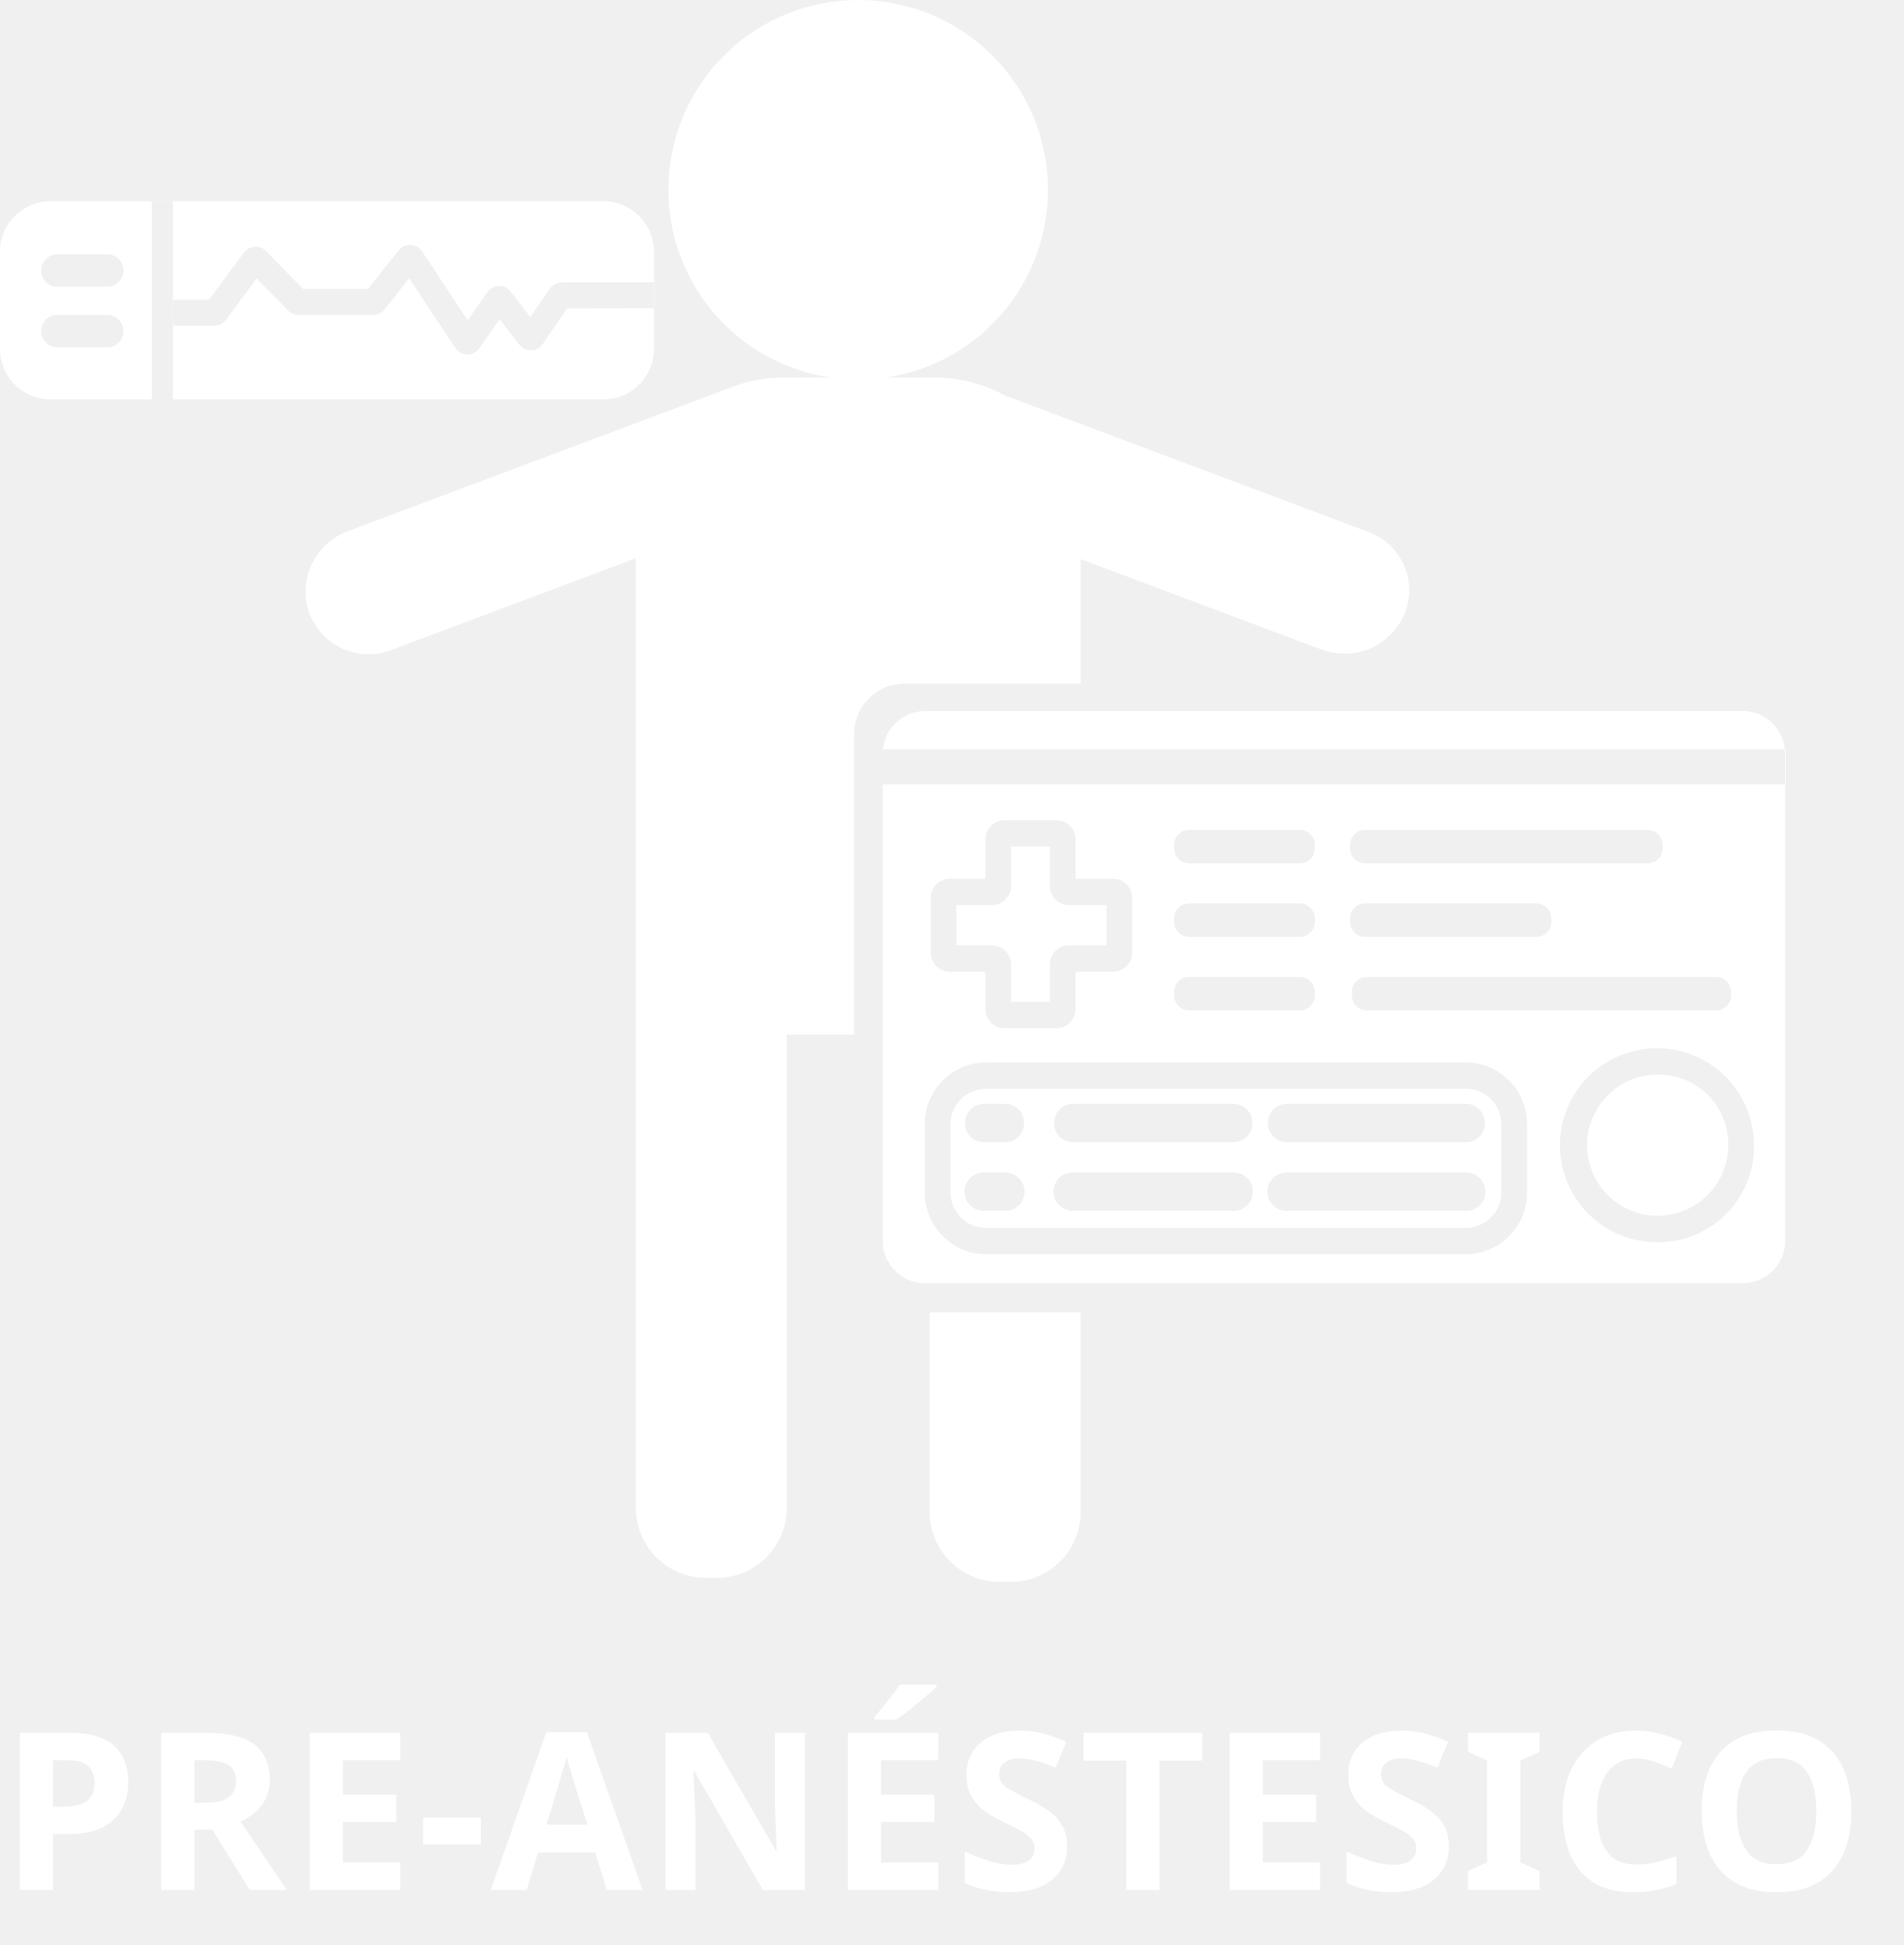
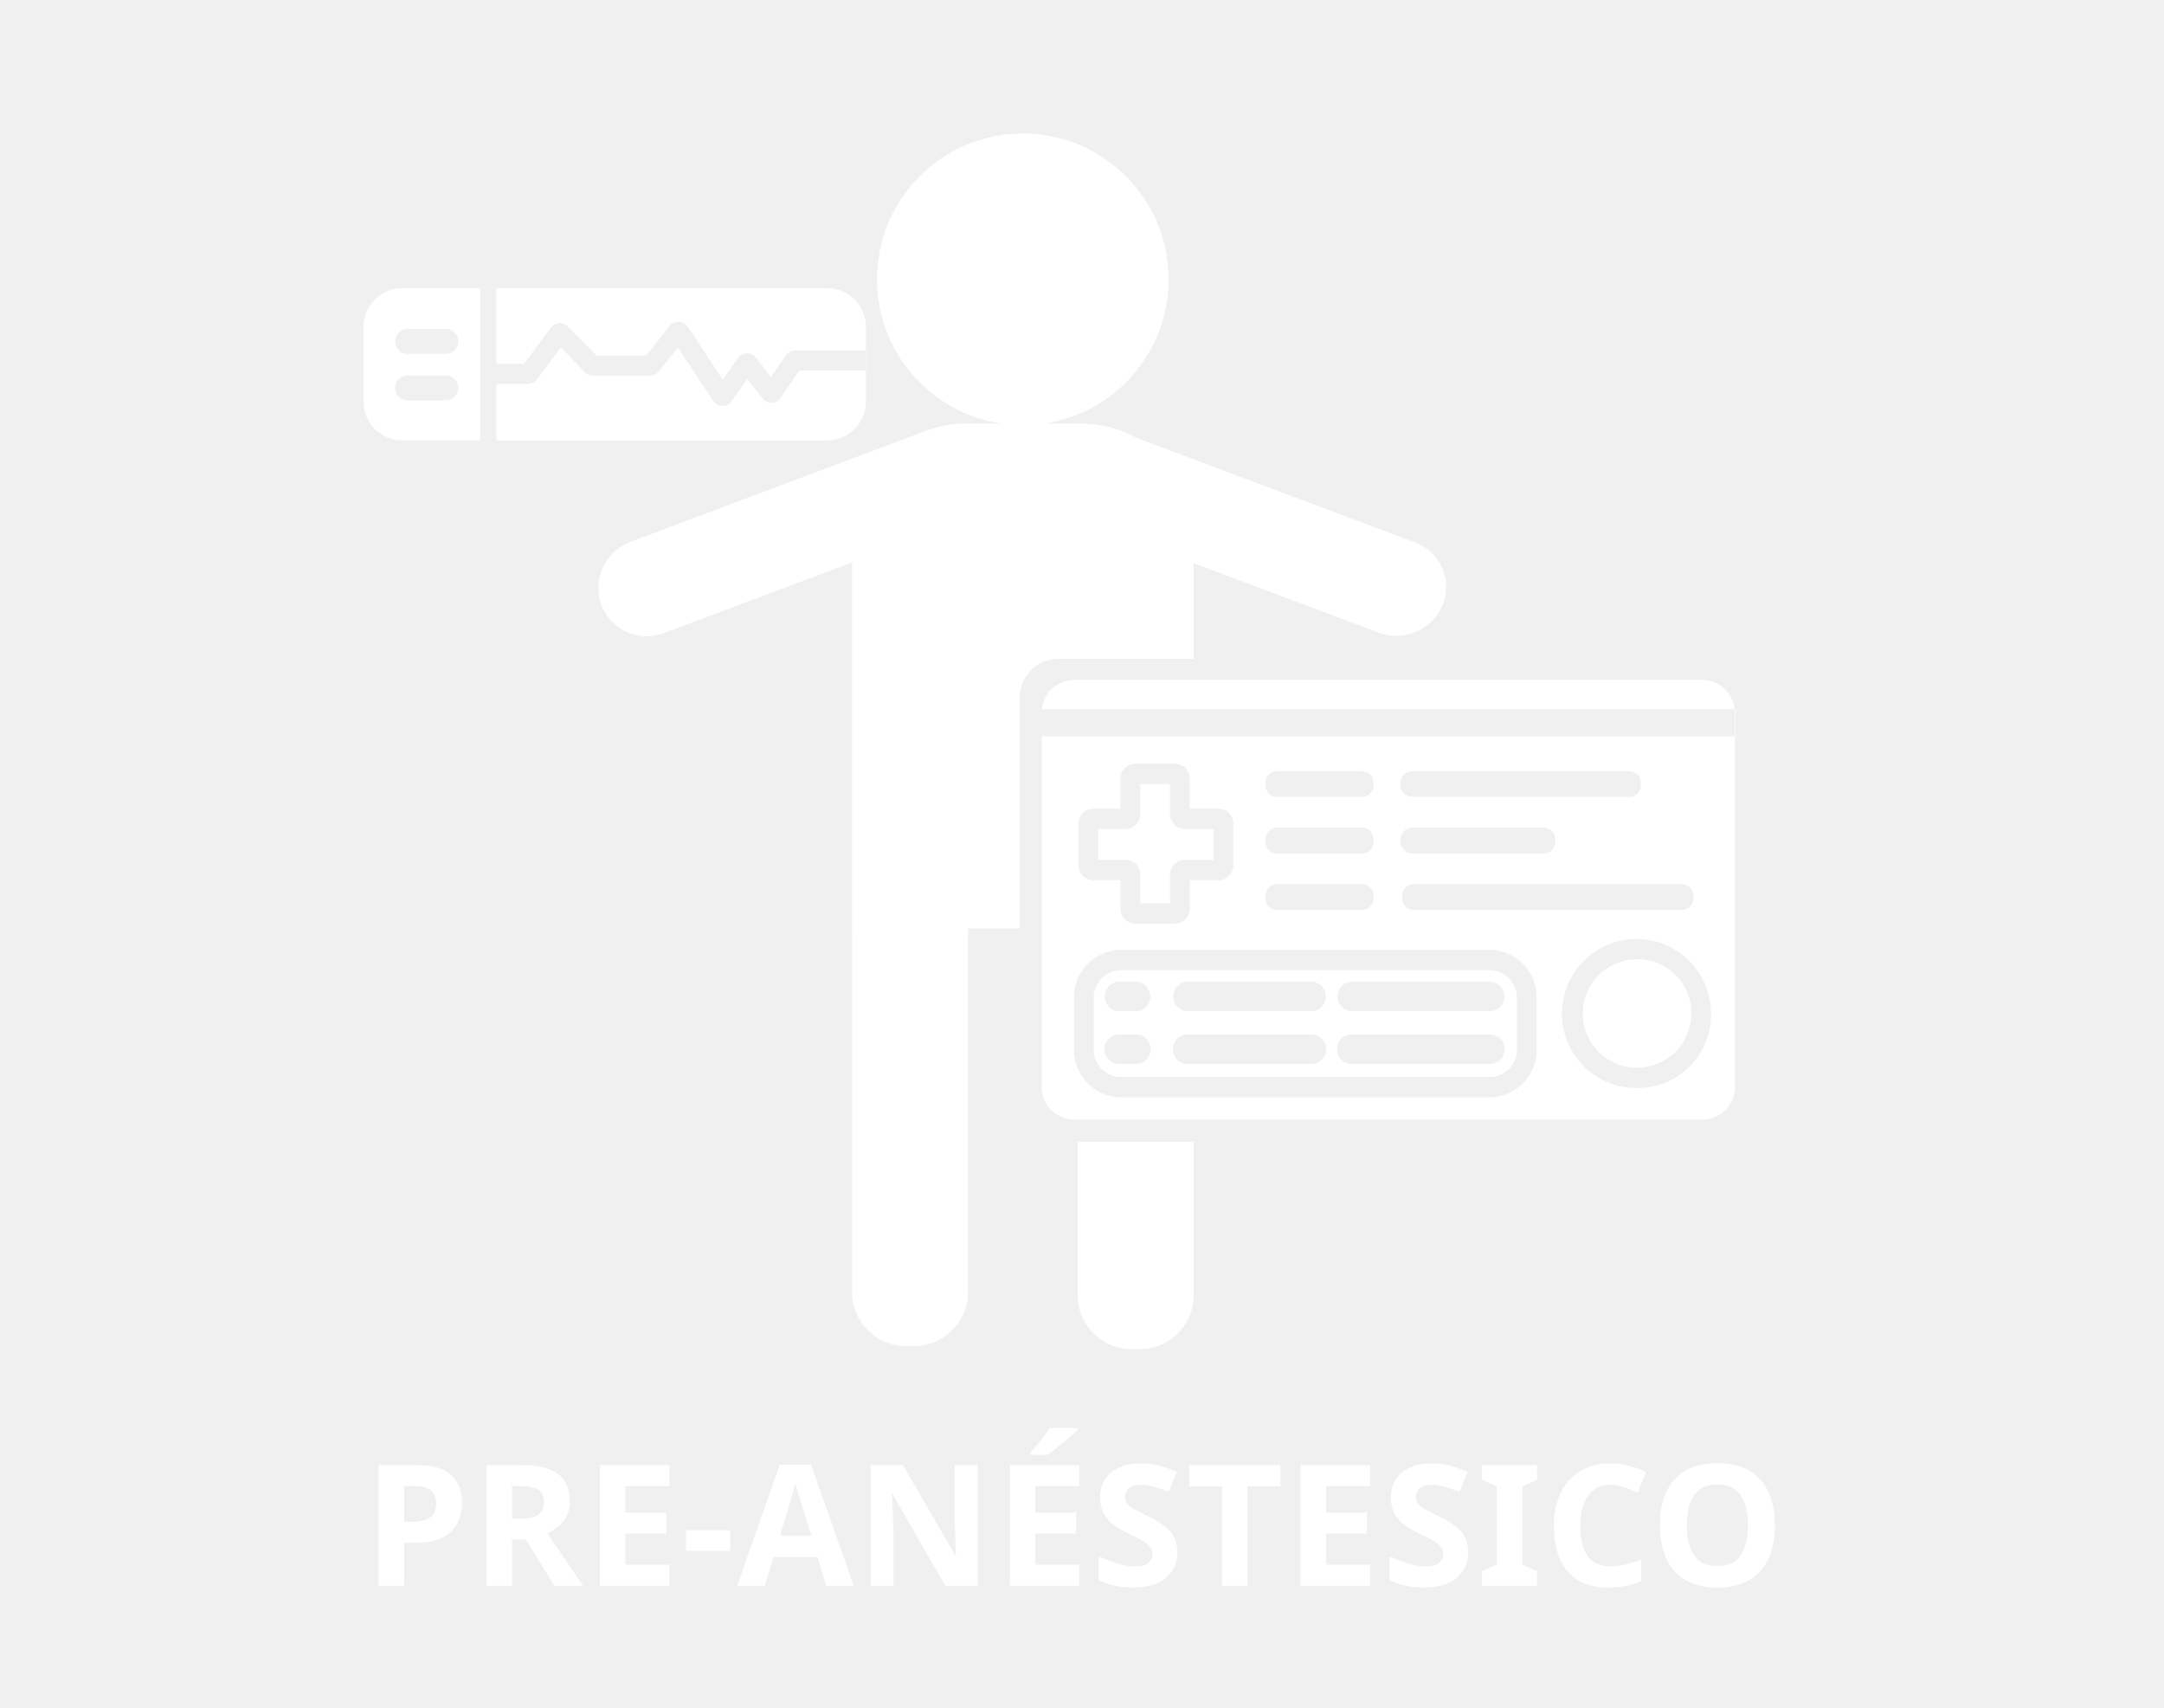
- <svg xmlns="http://www.w3.org/2000/svg" width="173.001" height="176.792" viewBox="0 0 173.001 176.792">
-   <g id="Pre_anéstesico" data-name="Pre anéstesico" transform="translate(-1445.999 -379.208)">
-     <text id="PRE-ANÉSTESICO" transform="translate(1446 551)" fill="#fff" font-size="20" font-family="SFUIDisplay-Bold, SF UI Display" font-weight="700" letter-spacing="0.015em">
-       <tspan x="0" y="0">PRE-ANÉSTESICO</tspan>
-     </text>
-     <g id="Grupo_174" data-name="Grupo 174" transform="translate(877.248 296.969)">
-       <path id="Trazado_165" data-name="Trazado 165" d="M802.175,103.293h.957" transform="translate(-143.493 -12.942)" fill="none" stroke="red" stroke-miterlimit="10" stroke-width="1" />
-       <g id="Grupo_171" data-name="Grupo 171" transform="translate(568.751 100.51)">
-         <path id="Trazado_166" data-name="Trazado 166" d="M568.751,134.31v8.825a4.592,4.592,0,0,0,4.592,4.592h9.206V129.718h-9.206A4.592,4.592,0,0,0,568.751,134.31ZM578.494,143h-4.527a1.476,1.476,0,1,1,0-2.952h4.527a1.476,1.476,0,0,1,0,2.952Zm0-8.463a1.476,1.476,0,0,1,0,2.952h-4.527a1.476,1.476,0,1,1,0-2.952Z" transform="translate(-568.751 -129.697)" fill="#fff" />
-         <path id="Trazado_167" data-name="Trazado 167" d="M648.689,129.718H609.566v8.955h3.261l3.187-4.285a1.318,1.318,0,0,1,2.008-.14l3.367,3.441h5.9l2.773-3.5a1.32,1.32,0,0,1,1.1-.505,1.336,1.336,0,0,1,1.05.6l4.132,6.257,1.781-2.549a1.319,1.319,0,0,1,2.137-.052l1.777,2.3,1.751-2.557a1.328,1.328,0,0,1,1.091-.583l8.382-.016,0,2.362-7.874.015-2.213,3.23a1.335,1.335,0,0,1-1.057.582,1.321,1.321,0,0,1-1.087-.519l-1.785-2.31-1.843,2.637a1.329,1.329,0,0,1-1.088.572H636.3a1.329,1.329,0,0,1-1.09-.6l-4.18-6.329-2.238,2.824a1.321,1.321,0,0,1-1.039.506h-6.772a1.314,1.314,0,0,1-.947-.4l-2.861-2.925-2.8,3.771a1.335,1.335,0,0,1-1.064.539h-3.744v6.692h39.123a4.592,4.592,0,0,0,4.592-4.592V134.31A4.592,4.592,0,0,0,648.689,129.718Z" transform="translate(-593.841 -129.697)" fill="#fff" />
-         <rect id="Rectángulo_383" data-name="Rectángulo 383" width="1.926" height="0.021" transform="translate(13.798)" fill="#fff" />
-         <rect id="Rectángulo_384" data-name="Rectángulo 384" width="0.018" height="2.362" transform="translate(15.707 8.977)" fill="#fff" />
-       </g>
-       <g id="Grupo_172" data-name="Grupo 172" transform="translate(596.509 82.24)">
-         <path id="Trazado_168" data-name="Trazado 168" d="M690.666,148.964a4.592,4.592,0,0,1,4.592-4.592h15.995V133.059l22.012,8.264a5.929,5.929,0,0,0,7.207-2.829,5.614,5.614,0,0,0-3.106-7.915l-33.013-12.394a13.228,13.228,0,0,0-6.387-1.634h-4.406a17.249,17.249,0,1,0-5.045,0h-4.208a13.441,13.441,0,0,0-5.166,1.027h0l-34.466,12.94a5.856,5.856,0,0,0-3.605,7.2,5.749,5.749,0,0,0,7.495,3.624l22.258-8.356v43.289h.007V219.3a6.355,6.355,0,0,0,6.355,6.355h1.007a6.355,6.355,0,0,0,6.355-6.355V176.272h6.12Z" transform="translate(-640.799 -82.24)" fill="#fff" />
-         <path id="Trazado_169" data-name="Trazado 169" d="M788.063,391.853V410a6.355,6.355,0,0,0,6.355,6.355h1.007A6.355,6.355,0,0,0,801.78,410V391.853Z" transform="translate(-731.327 -272.569)" fill="#fff" />
-       </g>
-       <g id="Grupo_173" data-name="Grupo 173" transform="translate(648.983 146.872)">
-         <path id="Trazado_170" data-name="Trazado 170" d="M796.149,351.757h43.7a3.234,3.234,0,0,0,3.183-3.275v-6.093a3.234,3.234,0,0,0-3.183-3.275h-43.7a3.234,3.234,0,0,0-3.183,3.275v6.093A3.234,3.234,0,0,0,796.149,351.757Zm25.667-9.531a1.719,1.719,0,0,1,1.695-1.743h16.327a1.719,1.719,0,0,1,1.694,1.743h0a1.719,1.719,0,0,1-1.694,1.743H823.51a1.719,1.719,0,0,1-1.695-1.743Zm1.695,4.495h16.327a1.743,1.743,0,0,1,0,3.486H823.51a1.743,1.743,0,0,1,0-3.486Zm-21.131-4.495a1.719,1.719,0,0,1,1.694-1.743h14.64a1.719,1.719,0,0,1,1.694,1.743h0a1.719,1.719,0,0,1-1.694,1.743h-14.64a1.719,1.719,0,0,1-1.694-1.743Zm1.694,4.495h14.64a1.743,1.743,0,0,1,0,3.486h-14.64a1.743,1.743,0,0,1,0-3.486Zm-9.788-4.495a1.719,1.719,0,0,1,1.694-1.743h1.975a1.719,1.719,0,0,1,1.694,1.743h0a1.719,1.719,0,0,1-1.694,1.743H795.98a1.719,1.719,0,0,1-1.694-1.743Zm1.694,4.495h1.975a1.743,1.743,0,0,1,0,3.486H795.98a1.743,1.743,0,0,1,0-3.486Z" transform="translate(-786.814 -304.781)" fill="#fff" />
-         <path id="Trazado_171" data-name="Trazado 171" d="M799.322,292.717v3.366h3.528v-3.366a1.747,1.747,0,0,1,1.719-1.771H808v-3.653h-3.432a1.747,1.747,0,0,1-1.719-1.771v-3.55h-3.528v3.55a1.747,1.747,0,0,1-1.719,1.771h-3.255v3.653H797.6A1.747,1.747,0,0,1,799.322,292.717Z" transform="translate(-787.665 -269.655)" fill="#fff" />
-         <path id="Trazado_172" data-name="Trazado 172" d="M777,308.741a3.851,3.851,0,0,0,3.8,3.9h74.413a3.851,3.851,0,0,0,3.8-3.9V267.3H777Zm70.639.168a8.818,8.818,0,1,1,8.538-8.814A8.689,8.689,0,0,1,847.639,308.909Zm6.459-22.731v.286a1.357,1.357,0,0,1-1.338,1.376H820.977a1.357,1.357,0,0,1-1.338-1.376v-.286a1.357,1.357,0,0,1,1.338-1.376H852.76A1.357,1.357,0,0,1,854.1,286.178Zm-34.636-13.366a1.357,1.357,0,0,1,1.337-1.376h25.744a1.357,1.357,0,0,1,1.337,1.376v.286a1.357,1.357,0,0,1-1.337,1.376H820.8a1.357,1.357,0,0,1-1.337-1.376Zm0,6.683a1.357,1.357,0,0,1,1.337-1.376h15.62a1.357,1.357,0,0,1,1.338,1.376v.286a1.357,1.357,0,0,1-1.338,1.376H820.8a1.357,1.357,0,0,1-1.337-1.376Zm-15.986-6.683a1.357,1.357,0,0,1,1.338-1.376h10.113a1.357,1.357,0,0,1,1.338,1.376v.286a1.357,1.357,0,0,1-1.338,1.376H804.814a1.357,1.357,0,0,1-1.338-1.376Zm0,6.683a1.357,1.357,0,0,1,1.338-1.376h10.113a1.357,1.357,0,0,1,1.338,1.376v.286a1.357,1.357,0,0,1-1.338,1.376H804.814a1.357,1.357,0,0,1-1.338-1.376Zm0,6.683a1.357,1.357,0,0,1,1.338-1.376h10.113a1.357,1.357,0,0,1,1.338,1.376v.286a1.357,1.357,0,0,1-1.338,1.376H804.814a1.357,1.357,0,0,1-1.338-1.376Zm-22.126-8.536a1.747,1.747,0,0,1,1.719-1.77h3.254v-3.55a1.747,1.747,0,0,1,1.719-1.771H792.8a1.747,1.747,0,0,1,1.719,1.771v3.55h3.432a1.747,1.747,0,0,1,1.719,1.77v4.913a1.748,1.748,0,0,1-1.719,1.771h-3.432v3.366a1.747,1.747,0,0,1-1.719,1.77h-4.757a1.747,1.747,0,0,1-1.719-1.77v-3.366h-3.254a1.747,1.747,0,0,1-1.719-1.771Zm-.533,20.6a5.6,5.6,0,0,1,5.517-5.675h43.7a5.6,5.6,0,0,1,5.517,5.675v6.093a5.6,5.6,0,0,1-5.517,5.675h-43.7a5.6,5.6,0,0,1-5.517-5.675Z" transform="translate(-777 -260.634)" fill="#fff" />
-         <path id="Trazado_173" data-name="Trazado 173" d="M950.45,335.781a6.416,6.416,0,1,0,6.2,6.413A6.318,6.318,0,0,0,950.45,335.781Z" transform="translate(-879.811 -302.732)" fill="#fff" />
-         <path id="Trazado_174" data-name="Trazado 174" d="M855.249,250H780.836a3.835,3.835,0,0,0-3.769,3.464h81.952A3.836,3.836,0,0,0,855.249,250Z" transform="translate(-777.041 -250)" fill="#fff" />
-         <path id="Trazado_175" data-name="Trazado 175" d="M989.866,258.99h-.084a4.027,4.027,0,0,1,.025.441v2.76h.059Z" transform="translate(-907.803 -255.526)" fill="#fff" />
-         <path id="Trazado_176" data-name="Trazado 176" d="M777,259.431a4.058,4.058,0,0,1,.026-.441H777Z" transform="translate(-777 -255.526)" fill="#fff" />
+ <svg xmlns="http://www.w3.org/2000/svg" width="256" height="202" viewBox="0 0 256 202">
+   <g id="Grupo_225" data-name="Grupo 225" transform="translate(-114 -176)">
+     <rect id="Rectángulo_462" data-name="Rectángulo 462" width="256" height="202" rx="10" transform="translate(114 176)" fill="none" />
+     <g id="Pre_anéstesico" data-name="Pre anéstesico" transform="translate(-1288.998 -187.416)">
+       <text id="PRE-ANÉSTESICO" transform="translate(1446 551)" fill="#fff" font-size="20" font-family="SegoeUI-Bold, Segoe UI" font-weight="700" letter-spacing="0.01em">
+         <tspan x="0" y="0">PRE-ANÉSTESICO</tspan>
+       </text>
+       <g id="Grupo_174" data-name="Grupo 174" transform="translate(877.248 296.969)">
+         <path id="Trazado_165" data-name="Trazado 165" d="M802.175,103.293h.957" transform="translate(-143.493 -12.942)" fill="none" stroke="red" stroke-miterlimit="10" stroke-width="1" />
+         <g id="Grupo_171" data-name="Grupo 171" transform="translate(568.751 100.51)">
+           <path id="Trazado_166" data-name="Trazado 166" d="M568.751,134.31v8.825a4.592,4.592,0,0,0,4.592,4.592h9.206V129.718h-9.206A4.592,4.592,0,0,0,568.751,134.31Zm9.743,8.69h-4.527a1.476,1.476,0,1,1,0-2.952h4.527a1.476,1.476,0,1,1,0,2.952Zm0-8.463a1.476,1.476,0,1,1,0,2.952h-4.527a1.476,1.476,0,1,1,0-2.952Z" transform="translate(-568.751 -129.697)" fill="#fff" />
+           <path id="Trazado_167" data-name="Trazado 167" d="M648.689,129.718H609.566v8.955h3.261l3.187-4.285a1.318,1.318,0,0,1,2.008-.14l3.367,3.441h5.9l2.773-3.5a1.32,1.32,0,0,1,1.1-.5,1.336,1.336,0,0,1,1.05.6l4.132,6.257,1.781-2.549a1.319,1.319,0,0,1,2.137-.052l1.777,2.3,1.751-2.557a1.328,1.328,0,0,1,1.091-.583l8.382-.016v2.362l-7.874.015-2.213,3.23a1.335,1.335,0,0,1-1.057.582,1.321,1.321,0,0,1-1.087-.519l-1.785-2.31-1.843,2.637a1.329,1.329,0,0,1-1.088.572H636.3a1.329,1.329,0,0,1-1.09-.6l-4.18-6.329-2.238,2.824a1.321,1.321,0,0,1-1.039.506h-6.772a1.314,1.314,0,0,1-.947-.4l-2.861-2.925-2.8,3.771a1.335,1.335,0,0,1-1.064.539h-3.744v6.692h39.123a4.592,4.592,0,0,0,4.592-4.592V134.31a4.592,4.592,0,0,0-4.591-4.592Z" transform="translate(-593.841 -129.697)" fill="#fff" />
+           <rect id="Rectángulo_383" data-name="Rectángulo 383" width="1.926" height="0.021" transform="translate(13.798)" fill="#fff" />
+           <rect id="Rectángulo_384" data-name="Rectángulo 384" width="0.018" height="2.362" transform="translate(15.707 8.977)" fill="#fff" />
+         </g>
+         <g id="Grupo_172" data-name="Grupo 172" transform="translate(596.509 82.24)">
+           <path id="Trazado_168" data-name="Trazado 168" d="M690.666,148.964a4.592,4.592,0,0,1,4.592-4.592h15.995V133.059l22.012,8.264a5.929,5.929,0,0,0,7.207-2.829,5.614,5.614,0,0,0-3.106-7.915l-33.013-12.394a13.228,13.228,0,0,0-6.387-1.634H693.56a17.249,17.249,0,1,0-5.045,0h-4.208a13.441,13.441,0,0,0-5.166,1.027h0l-34.466,12.94a5.856,5.856,0,0,0-3.6,7.2,5.749,5.749,0,0,0,7.495,3.624l22.258-8.356v43.289h.007V219.3a6.355,6.355,0,0,0,6.355,6.355h1.007a6.355,6.355,0,0,0,6.355-6.355V176.272h6.12Z" transform="translate(-640.799 -82.24)" fill="#fff" />
+           <path id="Trazado_169" data-name="Trazado 169" d="M788.063,391.853V410a6.355,6.355,0,0,0,6.355,6.355h1.007A6.355,6.355,0,0,0,801.78,410V391.853Z" transform="translate(-731.327 -272.569)" fill="#fff" />
+         </g>
+         <g id="Grupo_173" data-name="Grupo 173" transform="translate(648.983 146.872)">
+           <path id="Trazado_170" data-name="Trazado 170" d="M796.149,351.757h43.7a3.234,3.234,0,0,0,3.183-3.275v-6.093a3.234,3.234,0,0,0-3.183-3.275h-43.7a3.234,3.234,0,0,0-3.183,3.275v6.093a3.234,3.234,0,0,0,3.183,3.275Zm25.667-9.531a1.719,1.719,0,0,1,1.7-1.743h16.327a1.719,1.719,0,0,1,1.694,1.743h0a1.719,1.719,0,0,1-1.694,1.743H823.51a1.719,1.719,0,0,1-1.695-1.743Zm1.7,4.495h16.327a1.743,1.743,0,0,1,0,3.486H823.51a1.743,1.743,0,0,1,0-3.486Zm-21.131-4.495a1.719,1.719,0,0,1,1.694-1.743h14.64a1.719,1.719,0,0,1,1.694,1.743h0a1.719,1.719,0,0,1-1.694,1.743h-14.64a1.719,1.719,0,0,1-1.694-1.743Zm1.694,4.495h14.64a1.743,1.743,0,0,1,0,3.486h-14.64a1.743,1.743,0,0,1,0-3.486Zm-9.788-4.495a1.719,1.719,0,0,1,1.694-1.743h1.975a1.719,1.719,0,0,1,1.694,1.743h0a1.719,1.719,0,0,1-1.694,1.743H795.98a1.719,1.719,0,0,1-1.694-1.743Zm1.694,4.495h1.975a1.743,1.743,0,0,1,0,3.486H795.98a1.743,1.743,0,0,1,0-3.486Z" transform="translate(-786.814 -304.781)" fill="#fff" />
+           <path id="Trazado_171" data-name="Trazado 171" d="M799.322,292.717v3.366h3.528v-3.366a1.747,1.747,0,0,1,1.719-1.771H808v-3.653h-3.432a1.747,1.747,0,0,1-1.719-1.771v-3.55h-3.528v3.55a1.747,1.747,0,0,1-1.719,1.771h-3.255v3.653H797.6A1.747,1.747,0,0,1,799.322,292.717Z" transform="translate(-787.665 -269.655)" fill="#fff" />
+           <path id="Trazado_172" data-name="Trazado 172" d="M777,308.741a3.851,3.851,0,0,0,3.8,3.9h74.413a3.851,3.851,0,0,0,3.8-3.9V267.3H777Zm70.639.168a8.818,8.818,0,1,1,8.538-8.814,8.689,8.689,0,0,1-8.538,8.814Zm6.459-22.731v.286a1.357,1.357,0,0,1-1.338,1.376H820.977a1.357,1.357,0,0,1-1.338-1.376v-.286a1.357,1.357,0,0,1,1.338-1.376H852.76a1.357,1.357,0,0,1,1.34,1.376Zm-34.636-13.366a1.357,1.357,0,0,1,1.337-1.376h25.744a1.357,1.357,0,0,1,1.337,1.376v.286a1.357,1.357,0,0,1-1.337,1.376H820.8a1.357,1.357,0,0,1-1.337-1.376Zm0,6.683a1.357,1.357,0,0,1,1.337-1.376h15.62a1.357,1.357,0,0,1,1.338,1.376v.286a1.357,1.357,0,0,1-1.338,1.376H820.8a1.357,1.357,0,0,1-1.337-1.376Zm-15.986-6.683a1.357,1.357,0,0,1,1.338-1.376h10.113a1.357,1.357,0,0,1,1.338,1.376v.286a1.357,1.357,0,0,1-1.338,1.376H804.814a1.357,1.357,0,0,1-1.338-1.376Zm0,6.683a1.357,1.357,0,0,1,1.338-1.376h10.113a1.357,1.357,0,0,1,1.338,1.376v.286a1.357,1.357,0,0,1-1.338,1.376H804.814a1.357,1.357,0,0,1-1.338-1.376Zm0,6.683a1.357,1.357,0,0,1,1.338-1.376h10.113a1.357,1.357,0,0,1,1.338,1.376v.286a1.357,1.357,0,0,1-1.338,1.376H804.814a1.357,1.357,0,0,1-1.338-1.376Zm-22.126-8.536a1.747,1.747,0,0,1,1.719-1.77h3.254v-3.55a1.747,1.747,0,0,1,1.719-1.771H792.8a1.747,1.747,0,0,1,1.719,1.771v3.55h3.432a1.747,1.747,0,0,1,1.719,1.77v4.913a1.748,1.748,0,0,1-1.719,1.771h-3.432v3.366a1.747,1.747,0,0,1-1.719,1.77h-4.757a1.747,1.747,0,0,1-1.719-1.77v-3.366H783.07a1.747,1.747,0,0,1-1.719-1.771Zm-.533,20.6a5.6,5.6,0,0,1,5.517-5.675h43.7a5.6,5.6,0,0,1,5.517,5.675v6.093a5.6,5.6,0,0,1-5.517,5.675h-43.7a5.6,5.6,0,0,1-5.517-5.675Z" transform="translate(-777 -260.634)" fill="#fff" />
+           <path id="Trazado_173" data-name="Trazado 173" d="M950.45,335.781a6.416,6.416,0,1,0,6.2,6.413,6.318,6.318,0,0,0-6.2-6.413Z" transform="translate(-879.811 -302.732)" fill="#fff" />
+           <path id="Trazado_174" data-name="Trazado 174" d="M855.249,250H780.836a3.835,3.835,0,0,0-3.769,3.464h81.952a3.836,3.836,0,0,0-3.77-3.464Z" transform="translate(-777.041 -250)" fill="#fff" />
+           <path id="Trazado_175" data-name="Trazado 175" d="M989.866,258.99h-.084a4.033,4.033,0,0,1,.025.441v2.76h.059Z" transform="translate(-907.803 -255.526)" fill="#fff" />
+           <path id="Trazado_176" data-name="Trazado 176" d="M777,259.431a4.065,4.065,0,0,1,.026-.441H777Z" transform="translate(-777 -255.526)" fill="#fff" />
+         </g>
      </g>
    </g>
  </g>
</svg>
